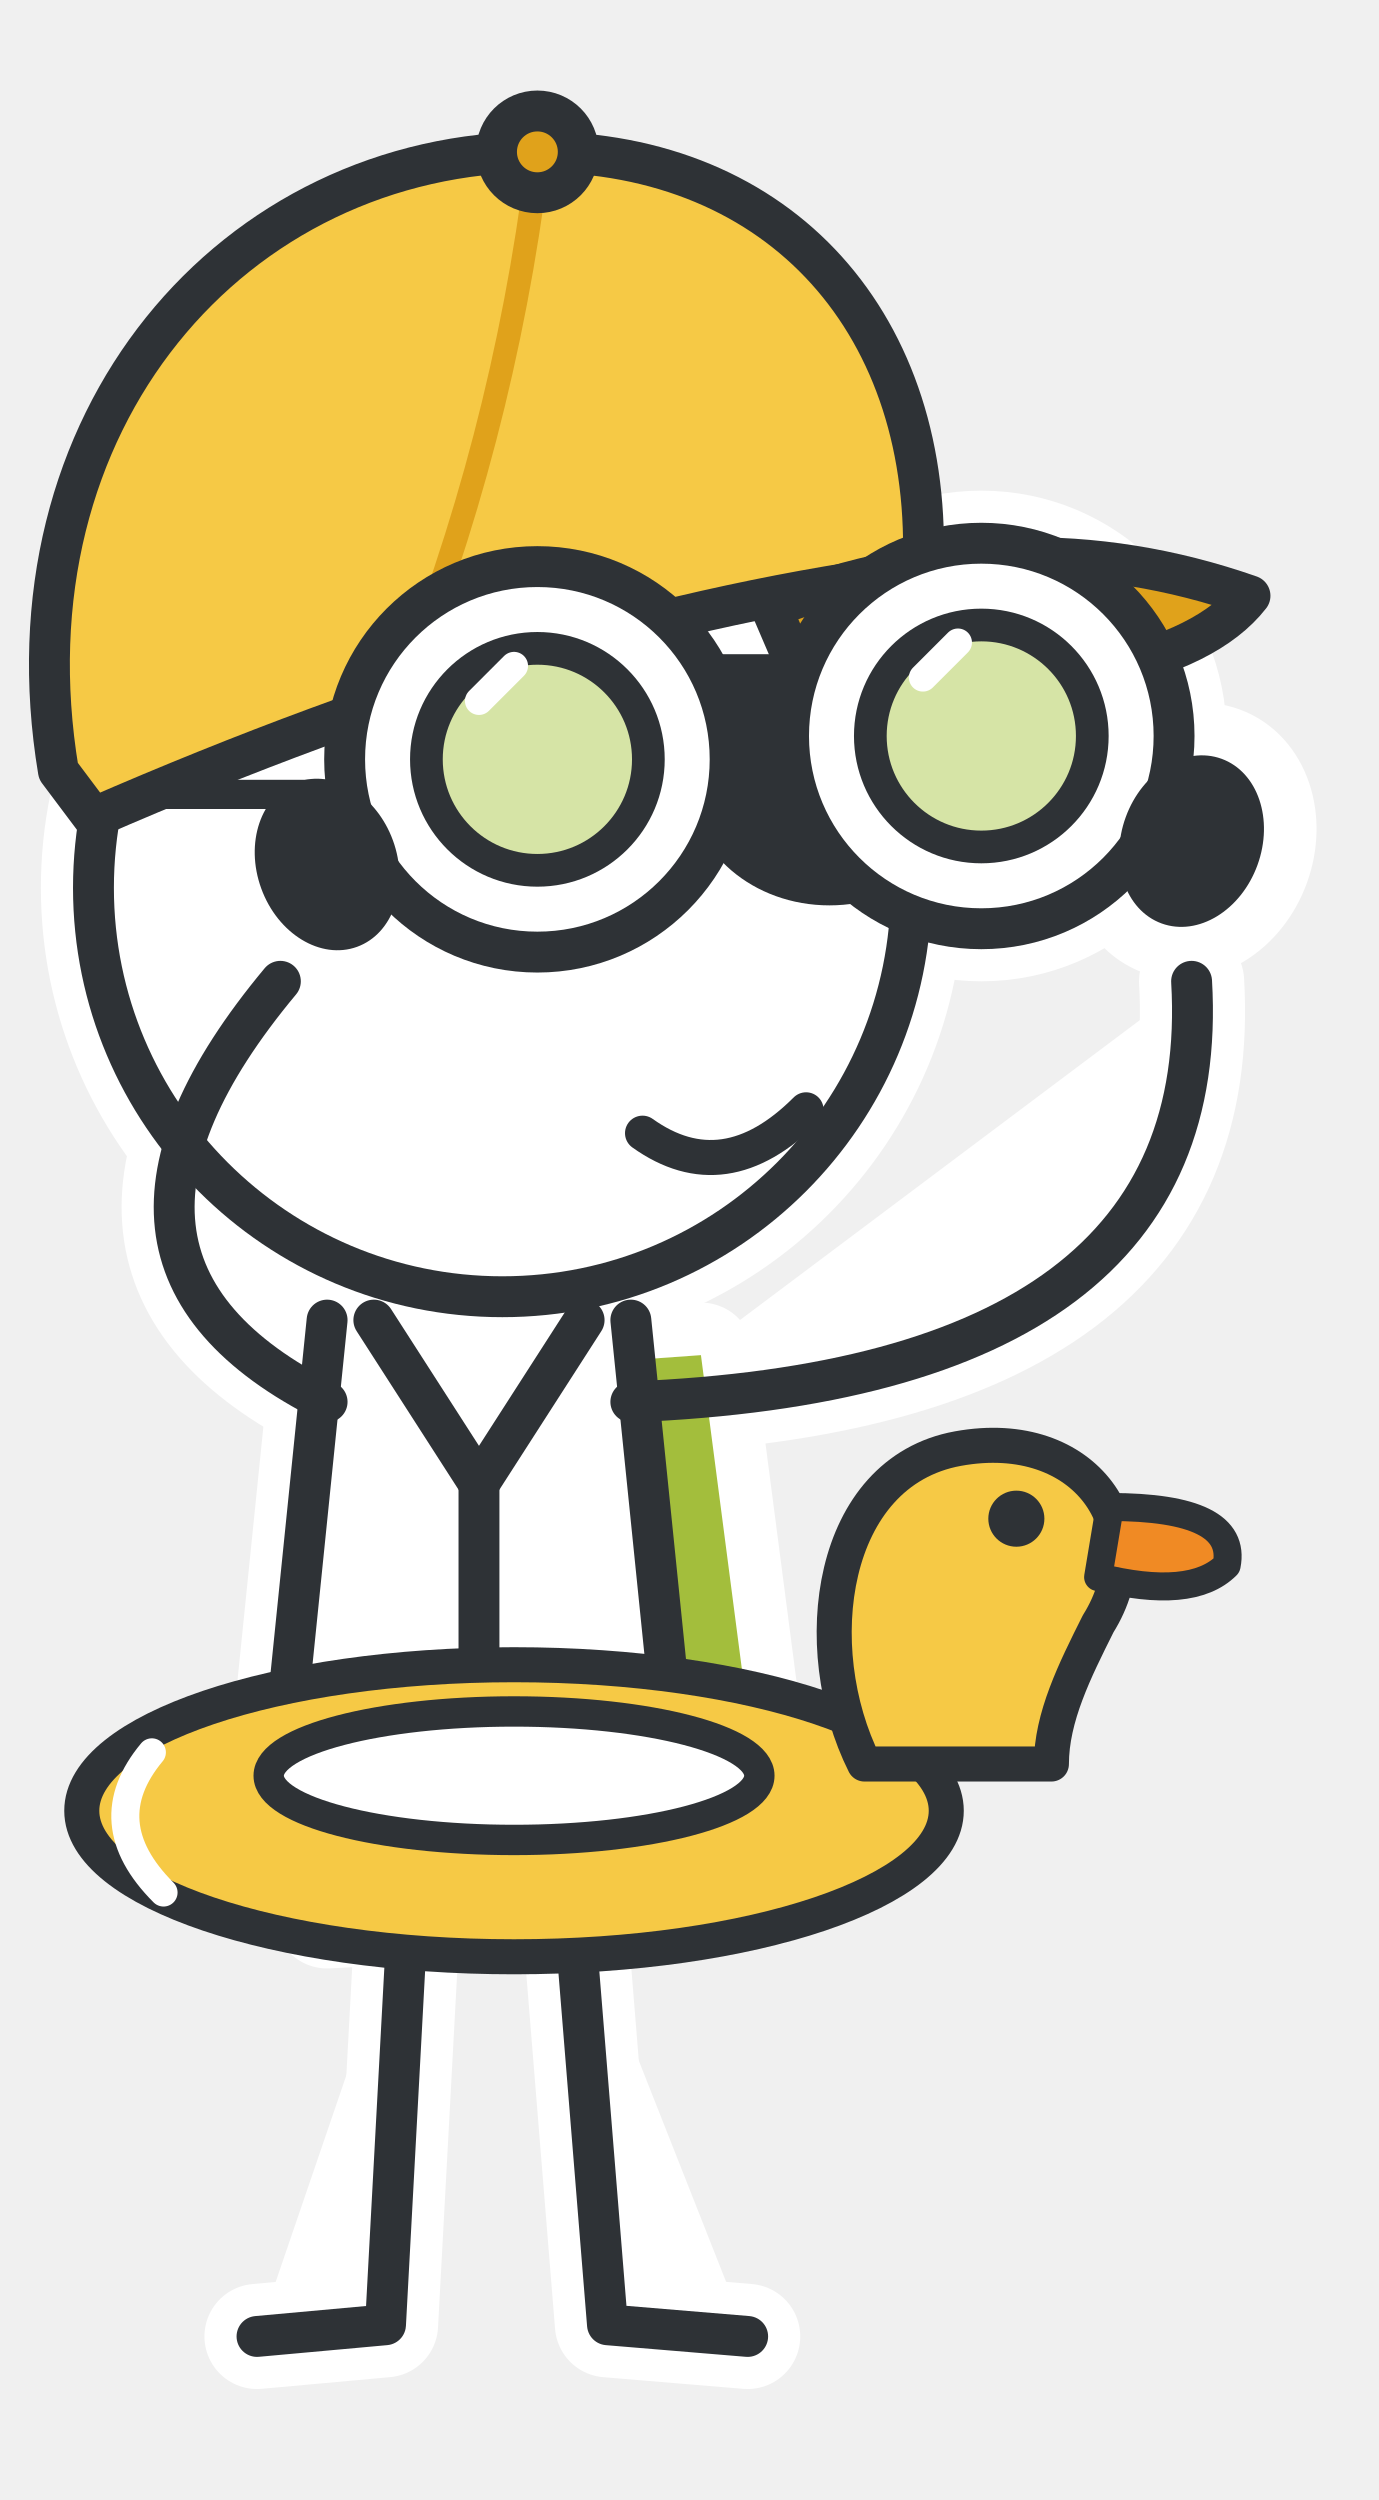
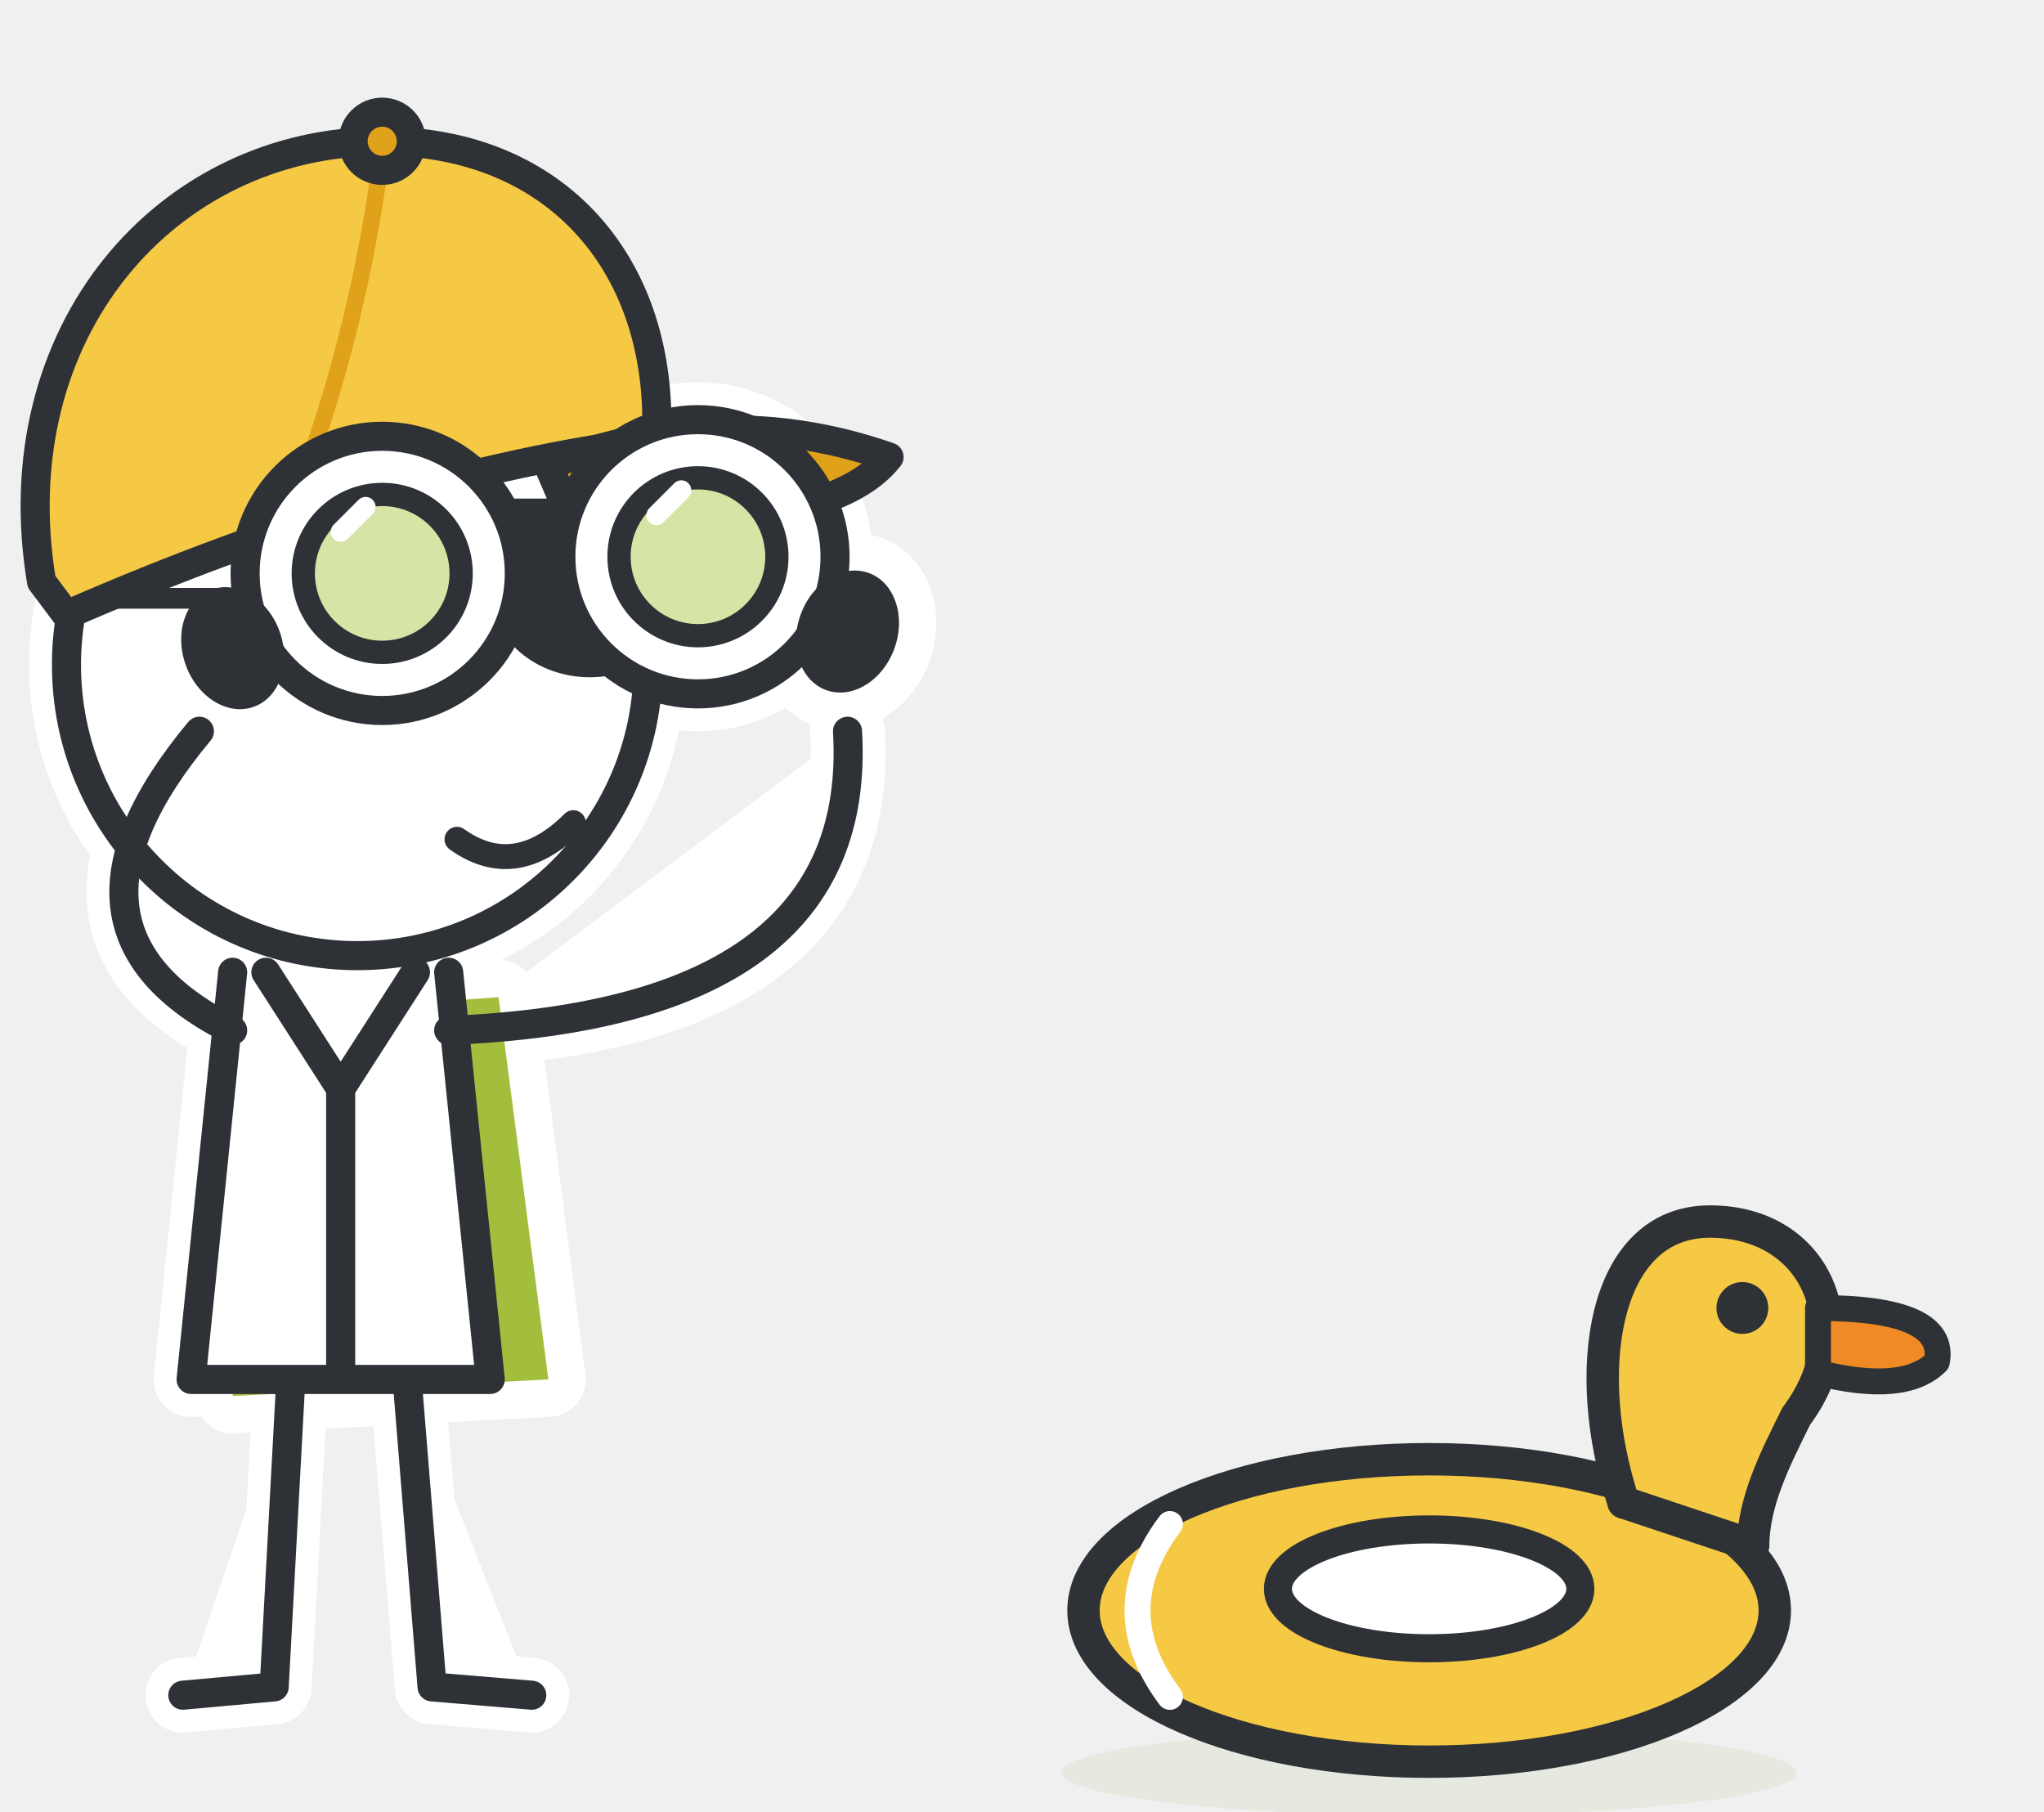
- <svg xmlns="http://www.w3.org/2000/svg" aria-hidden="true" focusable="false" viewBox="52 -4 118 214" fill="none" stroke="#2E3236" stroke-width="3.5" stroke-linecap="round" stroke-linejoin="round">
+ <svg xmlns="http://www.w3.org/2000/svg" aria-hidden="true" focusable="false" viewBox="52 -8 246 218" fill="none" stroke="#2E3236" stroke-width="3.5" stroke-linecap="round" stroke-linejoin="round">
  <g stroke="#FFFFFF" stroke-width="9" fill="#FFFFFF">
    <path d="M84 114 L112 112 L118 158 L80 160 Z" />
    <path d="M87 158 L85 195 L74 196" />
    <path d="M101 158 L104 195 L116 196" />
    <path d="M80 109 L75 158 L111 158 L106 109" />
    <path d="M84 109 L93 123 L102 109" />
    <path d="M93 123 L93 157" />
    <circle cx="95" cy="72" r="35" />
    <path d="M107 93 Q114 98 121 91" />
    <path d="M80 116 Q56 104 76 80" />
    <path d="M106 116 Q156 114 154 80" />
    <rect x="111" y="52" width="12" height="15" rx="2.5" />
    <circle cx="98" cy="61" r="16.5" />
    <circle cx="98" cy="61" r="9.5" />
    <circle cx="136" cy="59" r="16.5" />
    <circle cx="136" cy="59" r="9.5" />
    <path d="M93 56 L96 53" />
    <path d="M131 54 L134 51" />
    <ellipse cx="80" cy="70" rx="6" ry="7.5" transform="rotate(-20 80 70)" />
    <ellipse cx="154" cy="68" rx="6" ry="7.5" transform="rotate(20 154 68)" />
  </g>
  <path d="M84 114 L112 112 L118 158 L80 160 Z" fill="#A3BE3C" stroke="none" />
  <path d="M87 158 L85 195 L74 196" />
  <path d="M101 158 L104 195 L116 196" />
  <path d="M80 109 L75 158 L111 158 L106 109" fill="#FFFFFF" />
  <path d="M84 109 L93 123 L102 109" />
  <path d="M93 123 L93 157" />
  <circle cx="95" cy="72" r="35" fill="#FFFFFF" />
  <path d="M60 64 L88 64" stroke-width="2.5" />
  <ellipse cx="100" cy="65" rx="10.5" ry="9" fill="#2E3236" stroke-width="3" />
  <ellipse cx="123" cy="63" rx="10.5" ry="9" fill="#2E3236" stroke-width="3" />
  <path d="M110 64 Q112 61.5 114 63" stroke-width="2.5" />
  <path d="M57 62 C52 32 72 9 98 9 C119 9 132 24 131 45 Q99 49 60 66 Z" fill="#F6C945" />
  <path d="M118 48 Q139 40 159 47 Q152 56 121 55 Z" fill="#E0A21B" />
  <path d="M98 10 Q95 34 86 56" stroke="#E0A21B" stroke-width="2" fill="none" />
  <circle cx="98" cy="9" r="3.5" fill="#E0A21B" />
-   <ellipse cx="96" cy="151" rx="37" ry="12.5" fill="#F6C945" stroke="#2E3236" stroke-width="3" />
-   <ellipse cx="96" cy="148" rx="21" ry="5.5" fill="#FFFFFF" stroke="#2E3236" stroke-width="2.6" />
-   <path d="M65 146 Q60 152 66 158" stroke="#FFFFFF" stroke-width="2.4" fill="none" />
-   <path d="M126 147 C121 137 123 122 134 120 C145 118 151 127 146 135 C144 139 142 143 142 147 Z" fill="#F6C945" stroke="#2E3236" stroke-width="3" />
-   <path d="M147 125 Q158 125 157 130 Q154 133 146 131 Z" fill="#F08A24" stroke="#2E3236" stroke-width="2.4" />
-   <circle cx="139" cy="126" r="2.4" fill="#2E3236" stroke="none" />
  <path d="M107 93 Q114 98 121 91" stroke-width="3" />
  <path d="M80 116 Q56 104 76 80" />
  <path d="M106 116 Q156 114 154 80" />
  <rect x="111" y="52" width="12" height="15" rx="2.5" fill="#2E3236" stroke="none" />
  <circle cx="98" cy="61" r="16.5" fill="#FFFFFF" />
  <circle cx="98" cy="61" r="9.5" fill="#D6E4A6" stroke-width="2.8" />
  <circle cx="136" cy="59" r="16.5" fill="#FFFFFF" />
  <circle cx="136" cy="59" r="9.5" fill="#D6E4A6" stroke-width="2.8" />
  <path d="M93 56 L96 53" stroke="#FFFFFF" stroke-width="2.4" />
  <path d="M131 54 L134 51" stroke="#FFFFFF" stroke-width="2.4" />
  <ellipse cx="80" cy="70" rx="6" ry="7.5" fill="#2E3236" stroke="none" transform="rotate(-20 80 70)" />
  <ellipse cx="154" cy="68" rx="6" ry="7.5" fill="#2E3236" stroke="none" transform="rotate(20 154 68)" />
+   <g class="bouee" transform="translate(224 204) scale(1.3) translate(-224 -204)">
+     <ellipse cx="224" cy="205" rx="34" ry="4" fill="#E6E9DF" stroke="none" />
+     <ellipse cx="224" cy="190" rx="32" ry="14" fill="#F6C945" stroke="#2E3236" stroke-width="3" />
+     <ellipse cx="224" cy="188" rx="14" ry="5.5" fill="#FFFFFF" stroke="#2E3236" stroke-width="2.6" />
+     <path d="M200 182 Q194 190 200 198" stroke="#FFFFFF" stroke-width="2.4" fill="none" />
+     <path d="M242 180 C240 168 244 160 250 158" stroke="#2E3236" stroke-width="3" fill="none" />
+     <path d="M242 180 C238 168 240 154 250 154 C260 154 264 164 258 172 C256 176 254 180 254 184 Z" fill="#F6C945" stroke="#2E3236" stroke-width="3" />
+     <path d="M260 162 Q272 162 271 167 Q268 170 260 168 Z" fill="#F08A24" stroke="#2E3236" stroke-width="2.4" />
+     <circle cx="253" cy="162" r="2.4" fill="#2E3236" stroke="none" />
+   </g>
</svg>
